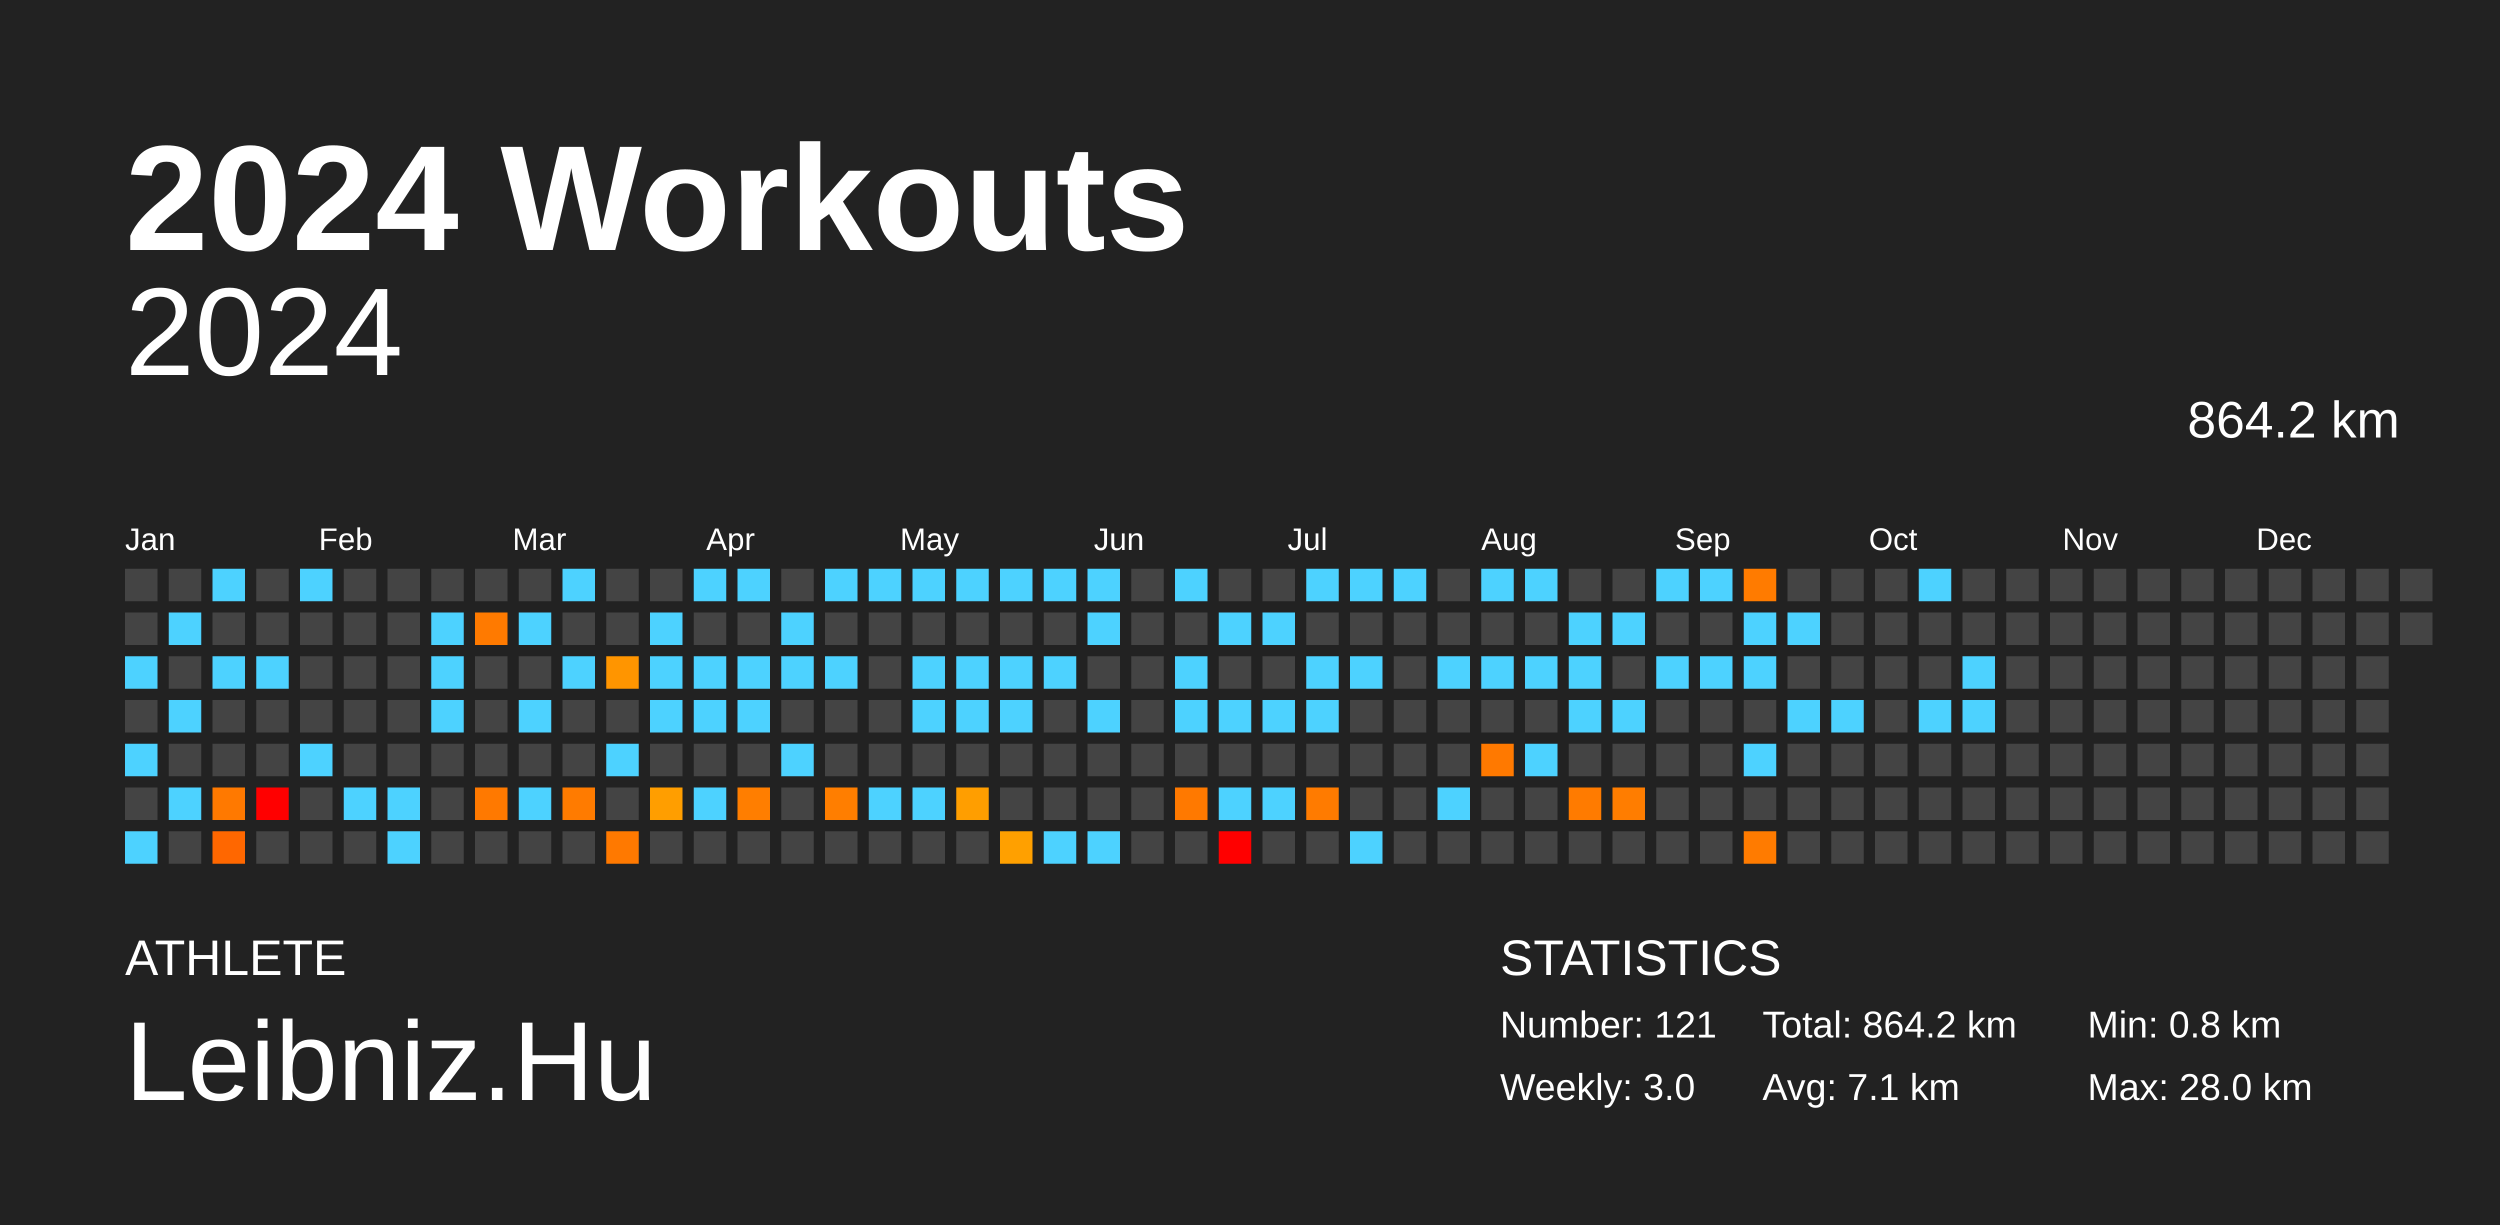
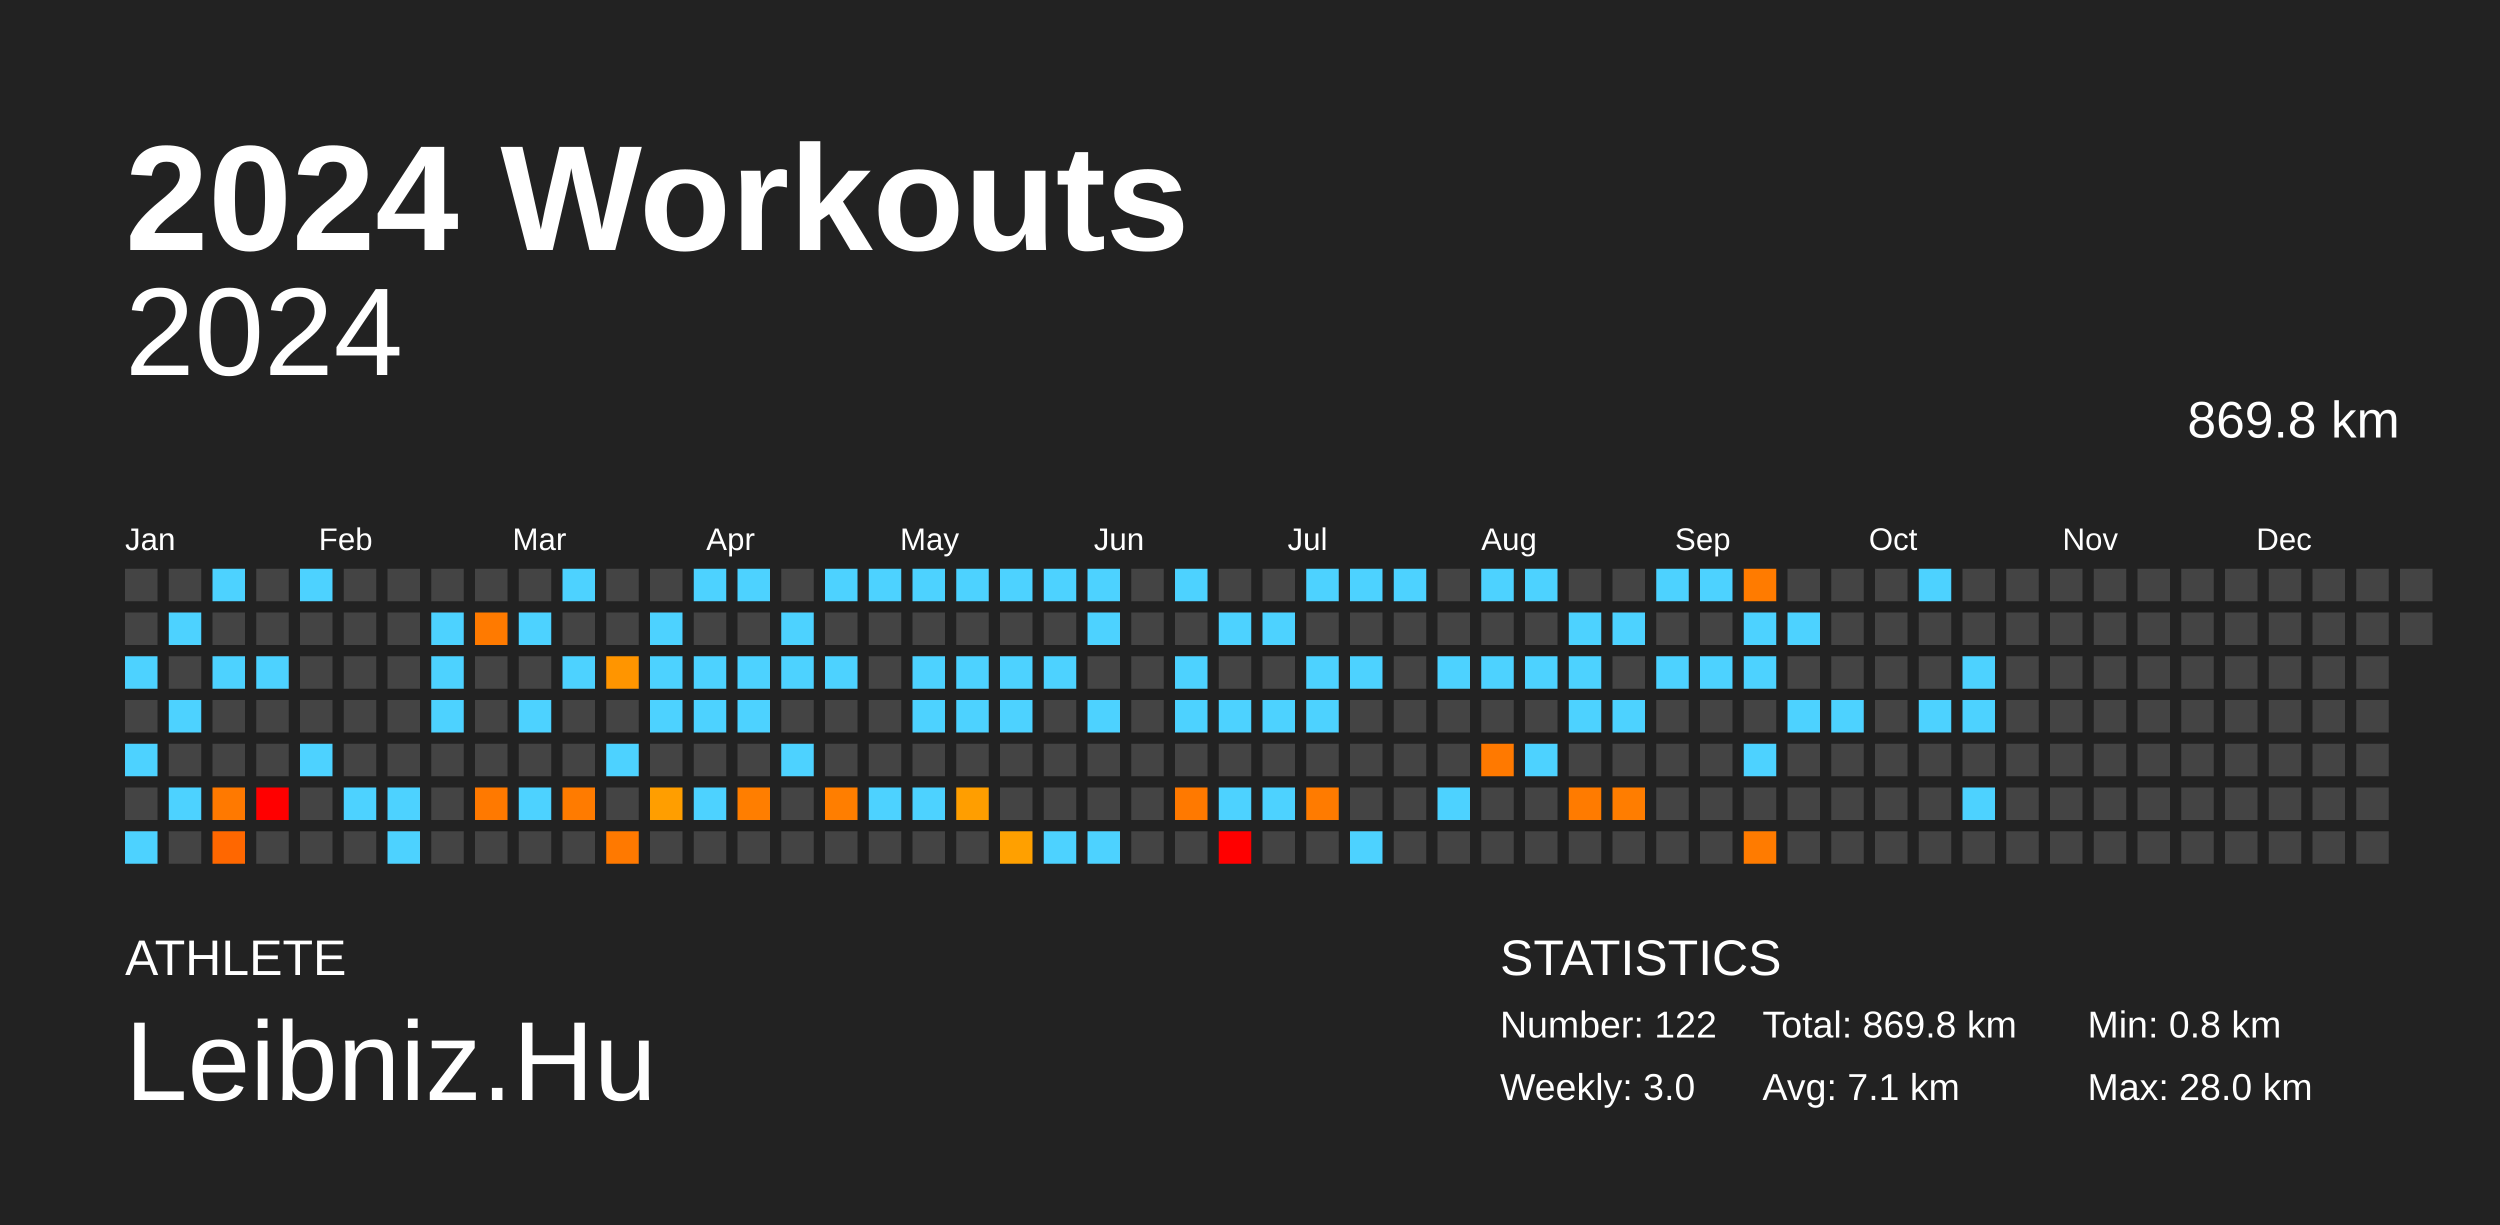
<svg xmlns="http://www.w3.org/2000/svg" baseProfile="full" height="98mm" version="1.1" viewBox="0,0,200,98" width="200mm">
  <defs />
  <rect fill="#222222" height="98" width="200" x="0" y="0" />
  <text fill="#FFFFFF" style="font-size:12px; font-family:Arial; font-weight:bold;" x="10" y="20">2024 Workouts</text>
  <text fill="#FFFFFF" style="font-size:4px; font-family:Arial" x="10" y="78">ATHLETE</text>
  <text fill="#FFFFFF" style="font-size:9px; font-family:Arial" x="10" y="88">Leibniz.Hu</text>
  <text fill="#FFFFFF" style="font-size:4px; font-family:Arial" x="120" y="78">STATISTICS</text>
-   <text fill="#FFFFFF" style="font-size:3px; font-family:Arial" x="120" y="83">Number: 121</text>
+   <text fill="#FFFFFF" style="font-size:3px; font-family:Arial" x="120" y="83">Number: 122</text>
  <text fill="#FFFFFF" style="font-size:3px; font-family:Arial" x="120" y="88">Weekly: 3.0</text>
-   <text fill="#FFFFFF" style="font-size:3px; font-family:Arial" x="141" y="83">Total: 864.2 km</text>
+   <text fill="#FFFFFF" style="font-size:3px; font-family:Arial" x="141" y="83">Total: 869.8 km</text>
  <text fill="#FFFFFF" style="font-size:3px; font-family:Arial" x="141" y="88">Avg: 7.1 km</text>
  <text fill="#FFFFFF" style="font-size:3px; font-family:Arial" x="167" y="83">Min: 0.8 km</text>
  <text fill="#FFFFFF" style="font-size:3px; font-family:Arial" x="167" y="88">Max: 28.0 km</text>
  <text alignment-baseline="hanging" fill="#FFFFFF" style="font-size:10.0px; font-family:Arial;" x="10" y="30">2024</text>
-   <text alignment-baseline="hanging" fill="#FFFFFF" style="font-size:4.125px; font-family:Arial;" x="175" y="35">864.2 km</text>
+   <text alignment-baseline="hanging" fill="#FFFFFF" style="font-size:4.125px; font-family:Arial;" x="175" y="35">869.8 km</text>
  <text fill="#FFFFFF" style="font-size:2.5px; font-family:Arial" x="10.0" y="44">Jan</text>
  <text fill="#FFFFFF" style="font-size:2.5px; font-family:Arial" x="25.5" y="44">Feb</text>
  <text fill="#FFFFFF" style="font-size:2.5px; font-family:Arial" x="41.0" y="44">Mar</text>
  <text fill="#FFFFFF" style="font-size:2.5px; font-family:Arial" x="56.5" y="44">Apr</text>
  <text fill="#FFFFFF" style="font-size:2.5px; font-family:Arial" x="72.0" y="44">May</text>
  <text fill="#FFFFFF" style="font-size:2.5px; font-family:Arial" x="87.5" y="44">Jun</text>
  <text fill="#FFFFFF" style="font-size:2.5px; font-family:Arial" x="103.0" y="44">Jul</text>
  <text fill="#FFFFFF" style="font-size:2.5px; font-family:Arial" x="118.5" y="44">Aug</text>
  <text fill="#FFFFFF" style="font-size:2.5px; font-family:Arial" x="134.0" y="44">Sep</text>
  <text fill="#FFFFFF" style="font-size:2.5px; font-family:Arial" x="149.5" y="44">Oct</text>
  <text fill="#FFFFFF" style="font-size:2.5px; font-family:Arial" x="165.0" y="44">Nov</text>
  <text fill="#FFFFFF" style="font-size:2.5px; font-family:Arial" x="180.5" y="44">Dec</text>
  <rect fill="#444444" height="2.6" width="2.6" x="10.0" y="45.5" />
  <rect fill="#444444" height="2.6" width="2.6" x="10.0" y="49.0" />
  <rect fill="#4dd2ff" height="2.6" width="2.6" x="10.0" y="52.5" />
  <rect fill="#444444" height="2.6" width="2.6" x="10.0" y="56.0" />
  <rect fill="#4dd2ff" height="2.6" width="2.6" x="10.0" y="59.5" />
  <rect fill="#444444" height="2.6" width="2.6" x="10.0" y="63.0" />
  <rect fill="#4dd2ff" height="2.6" width="2.6" x="10.0" y="66.5" />
  <rect fill="#444444" height="2.6" width="2.6" x="13.5" y="45.5" />
  <rect fill="#4dd2ff" height="2.6" width="2.6" x="13.5" y="49.0" />
  <rect fill="#444444" height="2.6" width="2.6" x="13.5" y="52.5" />
  <rect fill="#4dd2ff" height="2.6" width="2.6" x="13.5" y="56.0" />
  <rect fill="#444444" height="2.6" width="2.6" x="13.5" y="59.5" />
  <rect fill="#4dd2ff" height="2.6" width="2.6" x="13.5" y="63.0" />
  <rect fill="#444444" height="2.6" width="2.6" x="13.5" y="66.5" />
  <rect fill="#4dd2ff" height="2.6" width="2.6" x="17.0" y="45.5" />
  <rect fill="#444444" height="2.6" width="2.6" x="17.0" y="49.0" />
  <rect fill="#4dd2ff" height="2.6" width="2.6" x="17.0" y="52.5" />
  <rect fill="#444444" height="2.6" width="2.6" x="17.0" y="56.0" />
  <rect fill="#444444" height="2.6" width="2.6" x="17.0" y="59.5" />
  <rect fill="#ff7900" height="2.6" width="2.6" x="17.0" y="63.0" />
  <rect fill="#ff6700" height="2.6" width="2.6" x="17.0" y="66.5" />
  <rect fill="#444444" height="2.6" width="2.6" x="20.5" y="45.5" />
  <rect fill="#444444" height="2.6" width="2.6" x="20.5" y="49.0" />
  <rect fill="#4dd2ff" height="2.6" width="2.6" x="20.5" y="52.5" />
  <rect fill="#444444" height="2.6" width="2.6" x="20.5" y="56.0" />
  <rect fill="#444444" height="2.6" width="2.6" x="20.5" y="59.5" />
  <rect fill="red" height="2.6" width="2.6" x="20.5" y="63.0" />
  <rect fill="#444444" height="2.6" width="2.6" x="20.5" y="66.5" />
  <rect fill="#4dd2ff" height="2.6" width="2.6" x="24.0" y="45.5" />
  <rect fill="#444444" height="2.6" width="2.6" x="24.0" y="49.0" />
  <rect fill="#444444" height="2.6" width="2.6" x="24.0" y="52.5" />
  <rect fill="#444444" height="2.6" width="2.6" x="24.0" y="56.0" />
  <rect fill="#4dd2ff" height="2.6" width="2.6" x="24.0" y="59.5" />
  <rect fill="#444444" height="2.6" width="2.6" x="24.0" y="63.0" />
  <rect fill="#444444" height="2.6" width="2.6" x="24.0" y="66.5" />
  <rect fill="#444444" height="2.6" width="2.6" x="27.5" y="45.5" />
  <rect fill="#444444" height="2.6" width="2.6" x="27.5" y="49.0" />
  <rect fill="#444444" height="2.6" width="2.6" x="27.5" y="52.5" />
  <rect fill="#444444" height="2.6" width="2.6" x="27.5" y="56.0" />
  <rect fill="#444444" height="2.6" width="2.6" x="27.5" y="59.5" />
  <rect fill="#4dd2ff" height="2.6" width="2.6" x="27.5" y="63.0" />
  <rect fill="#444444" height="2.6" width="2.6" x="27.5" y="66.5" />
  <rect fill="#444444" height="2.6" width="2.6" x="31.0" y="45.5" />
  <rect fill="#444444" height="2.6" width="2.6" x="31.0" y="49.0" />
  <rect fill="#444444" height="2.6" width="2.6" x="31.0" y="52.5" />
  <rect fill="#444444" height="2.6" width="2.6" x="31.0" y="56.0" />
  <rect fill="#444444" height="2.6" width="2.6" x="31.0" y="59.5" />
  <rect fill="#4dd2ff" height="2.6" width="2.6" x="31.0" y="63.0" />
  <rect fill="#4dd2ff" height="2.6" width="2.6" x="31.0" y="66.5" />
  <rect fill="#444444" height="2.6" width="2.6" x="34.5" y="45.5" />
  <rect fill="#4dd2ff" height="2.6" width="2.6" x="34.5" y="49.0" />
  <rect fill="#4dd2ff" height="2.6" width="2.6" x="34.5" y="52.5" />
  <rect fill="#4dd2ff" height="2.6" width="2.6" x="34.5" y="56.0" />
  <rect fill="#444444" height="2.6" width="2.6" x="34.5" y="59.5" />
  <rect fill="#444444" height="2.6" width="2.6" x="34.5" y="63.0" />
  <rect fill="#444444" height="2.6" width="2.6" x="34.5" y="66.5" />
  <rect fill="#444444" height="2.6" width="2.6" x="38.0" y="45.5" />
  <rect fill="#ff7a00" height="2.6" width="2.6" x="38.0" y="49.0" />
  <rect fill="#444444" height="2.6" width="2.6" x="38.0" y="52.5" />
  <rect fill="#444444" height="2.6" width="2.6" x="38.0" y="56.0" />
  <rect fill="#444444" height="2.6" width="2.6" x="38.0" y="59.5" />
  <rect fill="#ff7900" height="2.6" width="2.6" x="38.0" y="63.0" />
  <rect fill="#444444" height="2.6" width="2.6" x="38.0" y="66.5" />
  <rect fill="#444444" height="2.6" width="2.6" x="41.5" y="45.5" />
  <rect fill="#4dd2ff" height="2.6" width="2.6" x="41.5" y="49.0" />
  <rect fill="#444444" height="2.6" width="2.6" x="41.5" y="52.5" />
  <rect fill="#4dd2ff" height="2.6" width="2.6" x="41.5" y="56.0" />
  <rect fill="#444444" height="2.6" width="2.6" x="41.5" y="59.5" />
  <rect fill="#4dd2ff" height="2.6" width="2.6" x="41.5" y="63.0" />
  <rect fill="#444444" height="2.6" width="2.6" x="41.5" y="66.5" />
  <rect fill="#4dd2ff" height="2.6" width="2.6" x="45.0" y="45.5" />
  <rect fill="#444444" height="2.6" width="2.6" x="45.0" y="49.0" />
  <rect fill="#4dd2ff" height="2.6" width="2.6" x="45.0" y="52.5" />
  <rect fill="#444444" height="2.6" width="2.6" x="45.0" y="56.0" />
  <rect fill="#444444" height="2.6" width="2.6" x="45.0" y="59.5" />
  <rect fill="#ff7b00" height="2.6" width="2.6" x="45.0" y="63.0" />
  <rect fill="#444444" height="2.6" width="2.6" x="45.0" y="66.5" />
  <rect fill="#444444" height="2.6" width="2.6" x="48.5" y="45.5" />
  <rect fill="#444444" height="2.6" width="2.6" x="48.5" y="49.0" />
  <rect fill="#ff9500" height="2.6" width="2.6" x="48.5" y="52.5" />
  <rect fill="#444444" height="2.6" width="2.6" x="48.5" y="56.0" />
  <rect fill="#4dd2ff" height="2.6" width="2.6" x="48.5" y="59.5" />
  <rect fill="#444444" height="2.6" width="2.6" x="48.5" y="63.0" />
  <rect fill="#ff7900" height="2.6" width="2.6" x="48.5" y="66.5" />
  <rect fill="#444444" height="2.6" width="2.6" x="52.0" y="45.5" />
  <rect fill="#4dd2ff" height="2.6" width="2.6" x="52.0" y="49.0" />
  <rect fill="#4dd2ff" height="2.6" width="2.6" x="52.0" y="52.5" />
  <rect fill="#4dd2ff" height="2.6" width="2.6" x="52.0" y="56.0" />
  <rect fill="#444444" height="2.6" width="2.6" x="52.0" y="59.5" />
  <rect fill="#ff9e00" height="2.6" width="2.6" x="52.0" y="63.0" />
  <rect fill="#444444" height="2.6" width="2.6" x="52.0" y="66.5" />
  <rect fill="#4dd2ff" height="2.6" width="2.6" x="55.5" y="45.5" />
  <rect fill="#444444" height="2.6" width="2.6" x="55.5" y="49.0" />
  <rect fill="#4dd2ff" height="2.6" width="2.6" x="55.5" y="52.5" />
  <rect fill="#4dd2ff" height="2.6" width="2.6" x="55.5" y="56.0" />
  <rect fill="#444444" height="2.6" width="2.6" x="55.5" y="59.5" />
  <rect fill="#4dd2ff" height="2.6" width="2.6" x="55.5" y="63.0" />
  <rect fill="#444444" height="2.6" width="2.6" x="55.5" y="66.5" />
  <rect fill="#4dd2ff" height="2.6" width="2.6" x="59.0" y="45.5" />
  <rect fill="#444444" height="2.6" width="2.6" x="59.0" y="49.0" />
  <rect fill="#4dd2ff" height="2.6" width="2.6" x="59.0" y="52.5" />
  <rect fill="#4dd2ff" height="2.6" width="2.6" x="59.0" y="56.0" />
  <rect fill="#444444" height="2.6" width="2.6" x="59.0" y="59.5" />
  <rect fill="#ff7e00" height="2.6" width="2.6" x="59.0" y="63.0" />
  <rect fill="#444444" height="2.6" width="2.6" x="59.0" y="66.5" />
  <rect fill="#444444" height="2.6" width="2.6" x="62.5" y="45.5" />
  <rect fill="#4dd2ff" height="2.6" width="2.6" x="62.5" y="49.0" />
  <rect fill="#4dd2ff" height="2.6" width="2.6" x="62.5" y="52.5" />
  <rect fill="#444444" height="2.6" width="2.6" x="62.5" y="56.0" />
  <rect fill="#4dd2ff" height="2.6" width="2.6" x="62.5" y="59.5" />
  <rect fill="#444444" height="2.6" width="2.6" x="62.5" y="63.0" />
  <rect fill="#444444" height="2.6" width="2.6" x="62.5" y="66.5" />
  <rect fill="#4dd2ff" height="2.6" width="2.6" x="66.0" y="45.5" />
  <rect fill="#444444" height="2.6" width="2.6" x="66.0" y="49.0" />
  <rect fill="#4dd2ff" height="2.6" width="2.6" x="66.0" y="52.5" />
  <rect fill="#444444" height="2.6" width="2.6" x="66.0" y="56.0" />
  <rect fill="#444444" height="2.6" width="2.6" x="66.0" y="59.5" />
  <rect fill="#ff7e00" height="2.6" width="2.6" x="66.0" y="63.0" />
  <rect fill="#444444" height="2.6" width="2.6" x="66.0" y="66.5" />
  <rect fill="#4dd2ff" height="2.6" width="2.6" x="69.5" y="45.5" />
  <rect fill="#444444" height="2.6" width="2.6" x="69.5" y="49.0" />
  <rect fill="#444444" height="2.6" width="2.6" x="69.5" y="52.5" />
  <rect fill="#444444" height="2.6" width="2.6" x="69.5" y="56.0" />
  <rect fill="#444444" height="2.6" width="2.6" x="69.5" y="59.5" />
  <rect fill="#4dd2ff" height="2.6" width="2.6" x="69.5" y="63.0" />
  <rect fill="#444444" height="2.6" width="2.6" x="69.5" y="66.5" />
  <rect fill="#4dd2ff" height="2.6" width="2.6" x="73.0" y="45.5" />
  <rect fill="#444444" height="2.6" width="2.6" x="73.0" y="49.0" />
  <rect fill="#4dd2ff" height="2.6" width="2.6" x="73.0" y="52.5" />
  <rect fill="#4dd2ff" height="2.6" width="2.6" x="73.0" y="56.0" />
  <rect fill="#444444" height="2.6" width="2.6" x="73.0" y="59.5" />
  <rect fill="#4dd2ff" height="2.6" width="2.6" x="73.0" y="63.0" />
  <rect fill="#444444" height="2.6" width="2.6" x="73.0" y="66.5" />
  <rect fill="#4dd2ff" height="2.6" width="2.6" x="76.5" y="45.5" />
  <rect fill="#444444" height="2.6" width="2.6" x="76.5" y="49.0" />
  <rect fill="#4dd2ff" height="2.6" width="2.6" x="76.5" y="52.5" />
  <rect fill="#4dd2ff" height="2.6" width="2.6" x="76.5" y="56.0" />
  <rect fill="#444444" height="2.6" width="2.6" x="76.5" y="59.5" />
  <rect fill="#ff9e00" height="2.6" width="2.6" x="76.5" y="63.0" />
  <rect fill="#444444" height="2.6" width="2.6" x="76.5" y="66.5" />
  <rect fill="#4dd2ff" height="2.6" width="2.6" x="80.0" y="45.5" />
  <rect fill="#444444" height="2.6" width="2.6" x="80.0" y="49.0" />
  <rect fill="#4dd2ff" height="2.6" width="2.6" x="80.0" y="52.5" />
  <rect fill="#4dd2ff" height="2.6" width="2.6" x="80.0" y="56.0" />
  <rect fill="#444444" height="2.6" width="2.6" x="80.0" y="59.5" />
  <rect fill="#444444" height="2.6" width="2.6" x="80.0" y="63.0" />
  <rect fill="#ffa000" height="2.6" width="2.6" x="80.0" y="66.5" />
  <rect fill="#4dd2ff" height="2.6" width="2.6" x="83.5" y="45.5" />
  <rect fill="#444444" height="2.6" width="2.6" x="83.5" y="49.0" />
  <rect fill="#4dd2ff" height="2.6" width="2.6" x="83.5" y="52.5" />
  <rect fill="#444444" height="2.6" width="2.6" x="83.5" y="56.0" />
  <rect fill="#444444" height="2.6" width="2.6" x="83.5" y="59.5" />
  <rect fill="#444444" height="2.6" width="2.6" x="83.5" y="63.0" />
  <rect fill="#4dd2ff" height="2.6" width="2.6" x="83.5" y="66.5" />
  <rect fill="#4dd2ff" height="2.6" width="2.6" x="87.0" y="45.5" />
  <rect fill="#4dd2ff" height="2.6" width="2.6" x="87.0" y="49.0" />
  <rect fill="#444444" height="2.6" width="2.6" x="87.0" y="52.5" />
  <rect fill="#4dd2ff" height="2.6" width="2.6" x="87.0" y="56.0" />
  <rect fill="#444444" height="2.6" width="2.6" x="87.0" y="59.5" />
  <rect fill="#444444" height="2.6" width="2.6" x="87.0" y="63.0" />
  <rect fill="#4dd2ff" height="2.6" width="2.6" x="87.0" y="66.5" />
  <rect fill="#444444" height="2.6" width="2.6" x="90.5" y="45.5" />
  <rect fill="#444444" height="2.6" width="2.6" x="90.5" y="49.0" />
  <rect fill="#444444" height="2.6" width="2.6" x="90.5" y="52.5" />
  <rect fill="#444444" height="2.6" width="2.6" x="90.5" y="56.0" />
  <rect fill="#444444" height="2.6" width="2.6" x="90.5" y="59.5" />
  <rect fill="#444444" height="2.6" width="2.6" x="90.5" y="63.0" />
  <rect fill="#444444" height="2.6" width="2.6" x="90.5" y="66.5" />
  <rect fill="#4dd2ff" height="2.6" width="2.6" x="94.0" y="45.5" />
  <rect fill="#444444" height="2.6" width="2.6" x="94.0" y="49.0" />
  <rect fill="#4dd2ff" height="2.6" width="2.6" x="94.0" y="52.5" />
  <rect fill="#4dd2ff" height="2.6" width="2.6" x="94.0" y="56.0" />
  <rect fill="#444444" height="2.6" width="2.6" x="94.0" y="59.5" />
  <rect fill="#ff7900" height="2.6" width="2.6" x="94.0" y="63.0" />
  <rect fill="#444444" height="2.6" width="2.6" x="94.0" y="66.5" />
  <rect fill="#444444" height="2.6" width="2.6" x="97.5" y="45.5" />
  <rect fill="#4dd2ff" height="2.6" width="2.6" x="97.5" y="49.0" />
  <rect fill="#444444" height="2.6" width="2.6" x="97.5" y="52.5" />
  <rect fill="#4dd2ff" height="2.6" width="2.6" x="97.5" y="56.0" />
  <rect fill="#444444" height="2.6" width="2.6" x="97.5" y="59.5" />
  <rect fill="#4dd2ff" height="2.6" width="2.6" x="97.5" y="63.0" />
  <rect fill="red" height="2.6" width="2.6" x="97.5" y="66.5" />
  <rect fill="#444444" height="2.6" width="2.6" x="101.0" y="45.5" />
  <rect fill="#4dd2ff" height="2.6" width="2.6" x="101.0" y="49.0" />
  <rect fill="#444444" height="2.6" width="2.6" x="101.0" y="52.5" />
  <rect fill="#4dd2ff" height="2.6" width="2.6" x="101.0" y="56.0" />
  <rect fill="#444444" height="2.6" width="2.6" x="101.0" y="59.5" />
  <rect fill="#4dd2ff" height="2.6" width="2.6" x="101.0" y="63.0" />
  <rect fill="#444444" height="2.6" width="2.6" x="101.0" y="66.5" />
  <rect fill="#4dd2ff" height="2.6" width="2.6" x="104.5" y="45.5" />
  <rect fill="#444444" height="2.6" width="2.6" x="104.5" y="49.0" />
  <rect fill="#4dd2ff" height="2.6" width="2.6" x="104.5" y="52.5" />
  <rect fill="#4dd2ff" height="2.6" width="2.6" x="104.5" y="56.0" />
  <rect fill="#444444" height="2.6" width="2.6" x="104.5" y="59.5" />
  <rect fill="#ff7b00" height="2.6" width="2.6" x="104.5" y="63.0" />
  <rect fill="#444444" height="2.6" width="2.6" x="104.5" y="66.5" />
  <rect fill="#4dd2ff" height="2.6" width="2.6" x="108.0" y="45.5" />
  <rect fill="#444444" height="2.6" width="2.6" x="108.0" y="49.0" />
  <rect fill="#4dd2ff" height="2.6" width="2.6" x="108.0" y="52.5" />
  <rect fill="#444444" height="2.6" width="2.6" x="108.0" y="56.0" />
  <rect fill="#444444" height="2.6" width="2.6" x="108.0" y="59.5" />
  <rect fill="#444444" height="2.6" width="2.6" x="108.0" y="63.0" />
  <rect fill="#4dd2ff" height="2.6" width="2.6" x="108.0" y="66.5" />
  <rect fill="#4dd2ff" height="2.6" width="2.6" x="111.5" y="45.5" />
  <rect fill="#444444" height="2.6" width="2.6" x="111.5" y="49.0" />
  <rect fill="#444444" height="2.6" width="2.6" x="111.5" y="52.5" />
  <rect fill="#444444" height="2.6" width="2.6" x="111.5" y="56.0" />
  <rect fill="#444444" height="2.6" width="2.6" x="111.5" y="59.5" />
  <rect fill="#444444" height="2.6" width="2.6" x="111.5" y="63.0" />
  <rect fill="#444444" height="2.6" width="2.6" x="111.5" y="66.5" />
  <rect fill="#444444" height="2.6" width="2.6" x="115.0" y="45.5" />
  <rect fill="#444444" height="2.6" width="2.6" x="115.0" y="49.0" />
  <rect fill="#4dd2ff" height="2.6" width="2.6" x="115.0" y="52.5" />
  <rect fill="#444444" height="2.6" width="2.6" x="115.0" y="56.0" />
  <rect fill="#444444" height="2.6" width="2.6" x="115.0" y="59.5" />
  <rect fill="#4dd2ff" height="2.6" width="2.6" x="115.0" y="63.0" />
  <rect fill="#444444" height="2.6" width="2.6" x="115.0" y="66.5" />
  <rect fill="#4dd2ff" height="2.6" width="2.6" x="118.5" y="45.5" />
  <rect fill="#444444" height="2.6" width="2.6" x="118.5" y="49.0" />
  <rect fill="#4dd2ff" height="2.6" width="2.6" x="118.5" y="52.5" />
  <rect fill="#444444" height="2.6" width="2.6" x="118.5" y="56.0" />
  <rect fill="#ff7900" height="2.6" width="2.6" x="118.5" y="59.5" />
  <rect fill="#444444" height="2.6" width="2.6" x="118.5" y="63.0" />
  <rect fill="#444444" height="2.6" width="2.6" x="118.5" y="66.5" />
  <rect fill="#4dd2ff" height="2.6" width="2.6" x="122.0" y="45.5" />
  <rect fill="#444444" height="2.6" width="2.6" x="122.0" y="49.0" />
  <rect fill="#4dd2ff" height="2.6" width="2.6" x="122.0" y="52.5" />
  <rect fill="#444444" height="2.6" width="2.6" x="122.0" y="56.0" />
  <rect fill="#4dd2ff" height="2.6" width="2.6" x="122.0" y="59.5" />
  <rect fill="#444444" height="2.6" width="2.6" x="122.0" y="63.0" />
  <rect fill="#444444" height="2.6" width="2.6" x="122.0" y="66.5" />
  <rect fill="#444444" height="2.6" width="2.6" x="125.5" y="45.5" />
  <rect fill="#4dd2ff" height="2.6" width="2.6" x="125.5" y="49.0" />
  <rect fill="#4dd2ff" height="2.6" width="2.6" x="125.5" y="52.5" />
  <rect fill="#4dd2ff" height="2.6" width="2.6" x="125.5" y="56.0" />
  <rect fill="#444444" height="2.6" width="2.6" x="125.5" y="59.5" />
  <rect fill="#ff7b00" height="2.6" width="2.6" x="125.5" y="63.0" />
  <rect fill="#444444" height="2.6" width="2.6" x="125.5" y="66.5" />
  <rect fill="#444444" height="2.6" width="2.6" x="129.0" y="45.5" />
  <rect fill="#4dd2ff" height="2.6" width="2.6" x="129.0" y="49.0" />
  <rect fill="#444444" height="2.6" width="2.6" x="129.0" y="52.5" />
  <rect fill="#4dd2ff" height="2.6" width="2.6" x="129.0" y="56.0" />
  <rect fill="#444444" height="2.6" width="2.6" x="129.0" y="59.5" />
  <rect fill="#ff7d00" height="2.6" width="2.6" x="129.0" y="63.0" />
  <rect fill="#444444" height="2.6" width="2.6" x="129.0" y="66.5" />
  <rect fill="#4dd2ff" height="2.6" width="2.6" x="132.5" y="45.5" />
  <rect fill="#444444" height="2.6" width="2.6" x="132.5" y="49.0" />
  <rect fill="#4dd2ff" height="2.6" width="2.6" x="132.5" y="52.5" />
  <rect fill="#444444" height="2.6" width="2.6" x="132.5" y="56.0" />
  <rect fill="#444444" height="2.6" width="2.6" x="132.5" y="59.5" />
  <rect fill="#444444" height="2.6" width="2.6" x="132.5" y="63.0" />
  <rect fill="#444444" height="2.6" width="2.6" x="132.5" y="66.5" />
  <rect fill="#4dd2ff" height="2.6" width="2.6" x="136.0" y="45.5" />
  <rect fill="#444444" height="2.6" width="2.6" x="136.0" y="49.0" />
  <rect fill="#4dd2ff" height="2.6" width="2.6" x="136.0" y="52.5" />
  <rect fill="#444444" height="2.6" width="2.6" x="136.0" y="56.0" />
  <rect fill="#444444" height="2.6" width="2.6" x="136.0" y="59.5" />
  <rect fill="#444444" height="2.6" width="2.6" x="136.0" y="63.0" />
  <rect fill="#444444" height="2.6" width="2.6" x="136.0" y="66.5" />
  <rect fill="#ff7b00" height="2.6" width="2.6" x="139.5" y="45.5" />
  <rect fill="#4dd2ff" height="2.6" width="2.6" x="139.5" y="49.0" />
  <rect fill="#4dd2ff" height="2.6" width="2.6" x="139.5" y="52.5" />
  <rect fill="#444444" height="2.6" width="2.6" x="139.5" y="56.0" />
  <rect fill="#4dd2ff" height="2.6" width="2.6" x="139.5" y="59.5" />
  <rect fill="#444444" height="2.6" width="2.6" x="139.5" y="63.0" />
  <rect fill="#ff7b00" height="2.6" width="2.6" x="139.5" y="66.5" />
  <rect fill="#444444" height="2.6" width="2.6" x="143.0" y="45.5" />
  <rect fill="#4dd2ff" height="2.6" width="2.6" x="143.0" y="49.0" />
  <rect fill="#444444" height="2.6" width="2.6" x="143.0" y="52.5" />
  <rect fill="#4dd2ff" height="2.6" width="2.6" x="143.0" y="56.0" />
  <rect fill="#444444" height="2.6" width="2.6" x="143.0" y="59.5" />
  <rect fill="#444444" height="2.6" width="2.6" x="143.0" y="63.0" />
  <rect fill="#444444" height="2.6" width="2.6" x="143.0" y="66.5" />
  <rect fill="#444444" height="2.6" width="2.6" x="146.5" y="45.5" />
  <rect fill="#444444" height="2.6" width="2.6" x="146.5" y="49.0" />
  <rect fill="#444444" height="2.6" width="2.6" x="146.5" y="52.5" />
  <rect fill="#4dd2ff" height="2.6" width="2.6" x="146.5" y="56.0" />
  <rect fill="#444444" height="2.6" width="2.6" x="146.5" y="59.5" />
  <rect fill="#444444" height="2.6" width="2.6" x="146.5" y="63.0" />
  <rect fill="#444444" height="2.6" width="2.6" x="146.5" y="66.5" />
  <rect fill="#444444" height="2.6" width="2.6" x="150.0" y="45.5" />
  <rect fill="#444444" height="2.6" width="2.6" x="150.0" y="49.0" />
  <rect fill="#444444" height="2.6" width="2.6" x="150.0" y="52.5" />
  <rect fill="#444444" height="2.6" width="2.6" x="150.0" y="56.0" />
  <rect fill="#444444" height="2.6" width="2.6" x="150.0" y="59.5" />
  <rect fill="#444444" height="2.6" width="2.6" x="150.0" y="63.0" />
  <rect fill="#444444" height="2.6" width="2.6" x="150.0" y="66.5" />
  <rect fill="#4dd2ff" height="2.6" width="2.6" x="153.5" y="45.5" />
  <rect fill="#444444" height="2.6" width="2.6" x="153.5" y="49.0" />
  <rect fill="#444444" height="2.6" width="2.6" x="153.5" y="52.5" />
  <rect fill="#4dd2ff" height="2.6" width="2.6" x="153.5" y="56.0" />
  <rect fill="#444444" height="2.6" width="2.6" x="153.5" y="59.5" />
  <rect fill="#444444" height="2.6" width="2.6" x="153.5" y="63.0" />
  <rect fill="#444444" height="2.6" width="2.6" x="153.5" y="66.5" />
  <rect fill="#444444" height="2.6" width="2.6" x="157.0" y="45.5" />
  <rect fill="#444444" height="2.6" width="2.6" x="157.0" y="49.0" />
  <rect fill="#4dd2ff" height="2.6" width="2.6" x="157.0" y="52.5" />
  <rect fill="#4dd2ff" height="2.6" width="2.6" x="157.0" y="56.0" />
  <rect fill="#444444" height="2.6" width="2.6" x="157.0" y="59.5" />
-   <rect fill="#444444" height="2.6" width="2.6" x="157.0" y="63.0" />
+   <rect fill="#4dd2ff" height="2.6" width="2.6" x="157.0" y="63.0" />
  <rect fill="#444444" height="2.6" width="2.6" x="157.0" y="66.5" />
  <rect fill="#444444" height="2.6" width="2.6" x="160.5" y="45.5" />
  <rect fill="#444444" height="2.6" width="2.6" x="160.5" y="49.0" />
  <rect fill="#444444" height="2.6" width="2.6" x="160.5" y="52.5" />
  <rect fill="#444444" height="2.6" width="2.6" x="160.5" y="56.0" />
  <rect fill="#444444" height="2.6" width="2.6" x="160.5" y="59.5" />
  <rect fill="#444444" height="2.6" width="2.6" x="160.5" y="63.0" />
  <rect fill="#444444" height="2.6" width="2.6" x="160.5" y="66.5" />
  <rect fill="#444444" height="2.6" width="2.6" x="164.0" y="45.5" />
  <rect fill="#444444" height="2.6" width="2.6" x="164.0" y="49.0" />
  <rect fill="#444444" height="2.6" width="2.6" x="164.0" y="52.5" />
  <rect fill="#444444" height="2.6" width="2.6" x="164.0" y="56.0" />
  <rect fill="#444444" height="2.6" width="2.6" x="164.0" y="59.5" />
  <rect fill="#444444" height="2.6" width="2.6" x="164.0" y="63.0" />
  <rect fill="#444444" height="2.6" width="2.6" x="164.0" y="66.5" />
  <rect fill="#444444" height="2.6" width="2.6" x="167.5" y="45.5" />
  <rect fill="#444444" height="2.6" width="2.6" x="167.5" y="49.0" />
  <rect fill="#444444" height="2.6" width="2.6" x="167.5" y="52.5" />
  <rect fill="#444444" height="2.6" width="2.6" x="167.5" y="56.0" />
  <rect fill="#444444" height="2.6" width="2.6" x="167.5" y="59.5" />
  <rect fill="#444444" height="2.6" width="2.6" x="167.5" y="63.0" />
  <rect fill="#444444" height="2.6" width="2.6" x="167.5" y="66.5" />
  <rect fill="#444444" height="2.6" width="2.6" x="171.0" y="45.5" />
  <rect fill="#444444" height="2.6" width="2.6" x="171.0" y="49.0" />
  <rect fill="#444444" height="2.6" width="2.6" x="171.0" y="52.5" />
  <rect fill="#444444" height="2.6" width="2.6" x="171.0" y="56.0" />
  <rect fill="#444444" height="2.6" width="2.6" x="171.0" y="59.5" />
  <rect fill="#444444" height="2.6" width="2.6" x="171.0" y="63.0" />
  <rect fill="#444444" height="2.6" width="2.6" x="171.0" y="66.5" />
  <rect fill="#444444" height="2.6" width="2.6" x="174.5" y="45.5" />
  <rect fill="#444444" height="2.6" width="2.6" x="174.5" y="49.0" />
  <rect fill="#444444" height="2.6" width="2.6" x="174.5" y="52.5" />
  <rect fill="#444444" height="2.6" width="2.6" x="174.5" y="56.0" />
  <rect fill="#444444" height="2.6" width="2.6" x="174.5" y="59.5" />
  <rect fill="#444444" height="2.6" width="2.6" x="174.5" y="63.0" />
  <rect fill="#444444" height="2.6" width="2.6" x="174.5" y="66.5" />
  <rect fill="#444444" height="2.6" width="2.6" x="178.0" y="45.5" />
  <rect fill="#444444" height="2.6" width="2.6" x="178.0" y="49.0" />
  <rect fill="#444444" height="2.6" width="2.6" x="178.0" y="52.5" />
  <rect fill="#444444" height="2.6" width="2.6" x="178.0" y="56.0" />
  <rect fill="#444444" height="2.6" width="2.6" x="178.0" y="59.5" />
  <rect fill="#444444" height="2.6" width="2.6" x="178.0" y="63.0" />
  <rect fill="#444444" height="2.6" width="2.6" x="178.0" y="66.5" />
  <rect fill="#444444" height="2.6" width="2.6" x="181.5" y="45.5" />
  <rect fill="#444444" height="2.6" width="2.6" x="181.5" y="49.0" />
  <rect fill="#444444" height="2.6" width="2.6" x="181.5" y="52.5" />
  <rect fill="#444444" height="2.6" width="2.6" x="181.5" y="56.0" />
  <rect fill="#444444" height="2.6" width="2.6" x="181.5" y="59.5" />
  <rect fill="#444444" height="2.6" width="2.6" x="181.5" y="63.0" />
  <rect fill="#444444" height="2.6" width="2.6" x="181.5" y="66.5" />
  <rect fill="#444444" height="2.6" width="2.6" x="185.0" y="45.5" />
  <rect fill="#444444" height="2.6" width="2.6" x="185.0" y="49.0" />
  <rect fill="#444444" height="2.6" width="2.6" x="185.0" y="52.5" />
  <rect fill="#444444" height="2.6" width="2.6" x="185.0" y="56.0" />
  <rect fill="#444444" height="2.6" width="2.6" x="185.0" y="59.5" />
  <rect fill="#444444" height="2.6" width="2.6" x="185.0" y="63.0" />
  <rect fill="#444444" height="2.6" width="2.6" x="185.0" y="66.5" />
  <rect fill="#444444" height="2.6" width="2.6" x="188.5" y="45.5" />
  <rect fill="#444444" height="2.6" width="2.6" x="188.5" y="49.0" />
  <rect fill="#444444" height="2.6" width="2.6" x="188.5" y="52.5" />
  <rect fill="#444444" height="2.6" width="2.6" x="188.5" y="56.0" />
  <rect fill="#444444" height="2.6" width="2.6" x="188.5" y="59.5" />
  <rect fill="#444444" height="2.6" width="2.6" x="188.5" y="63.0" />
  <rect fill="#444444" height="2.6" width="2.6" x="188.5" y="66.5" />
  <rect fill="#444444" height="2.6" width="2.6" x="192.0" y="45.5" />
  <rect fill="#444444" height="2.6" width="2.6" x="192.0" y="49.0" />
</svg>
